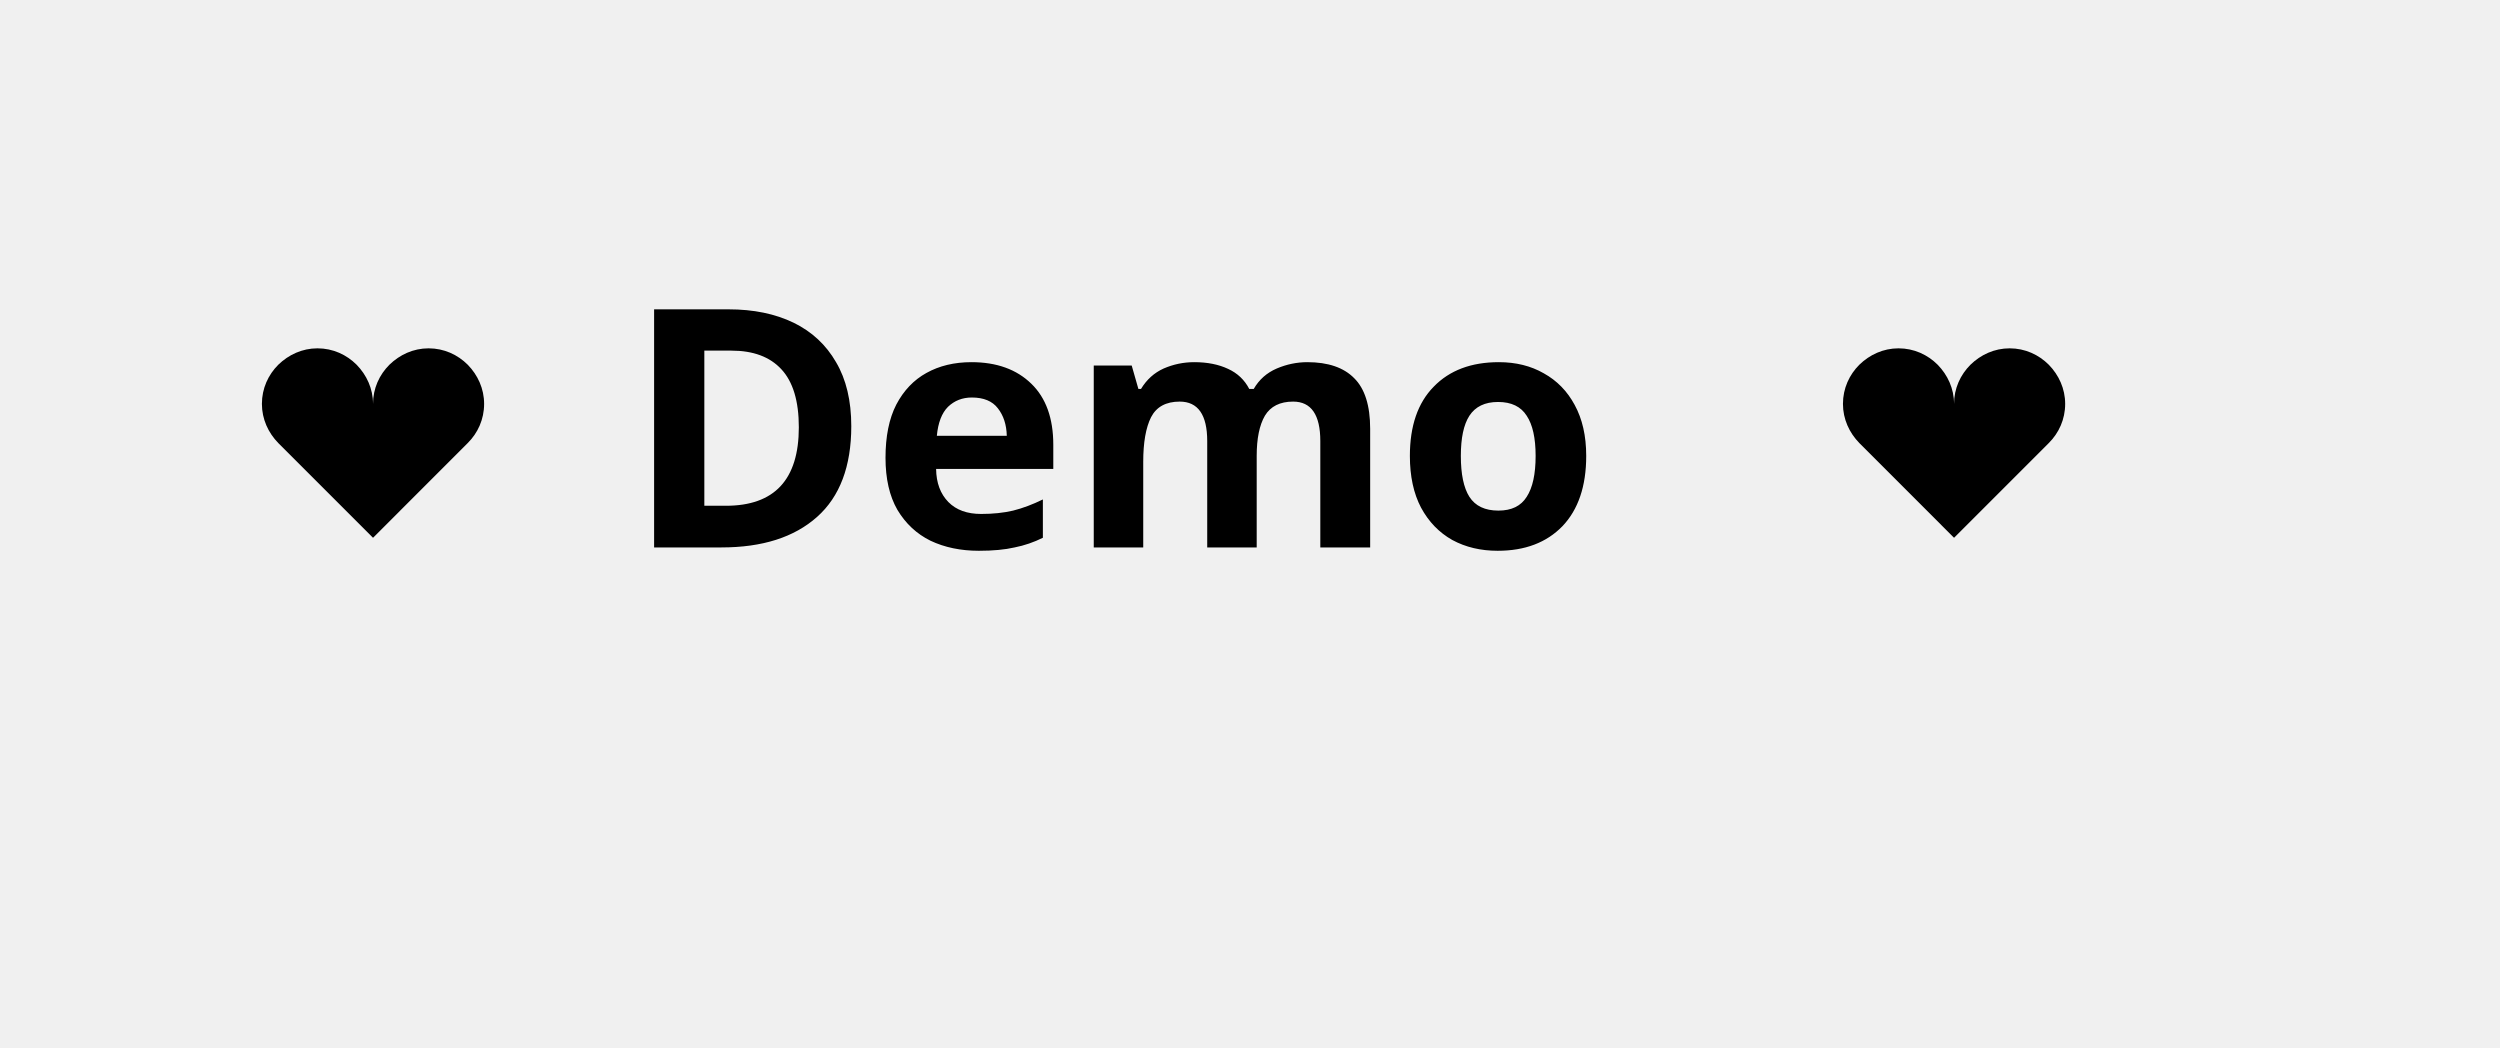
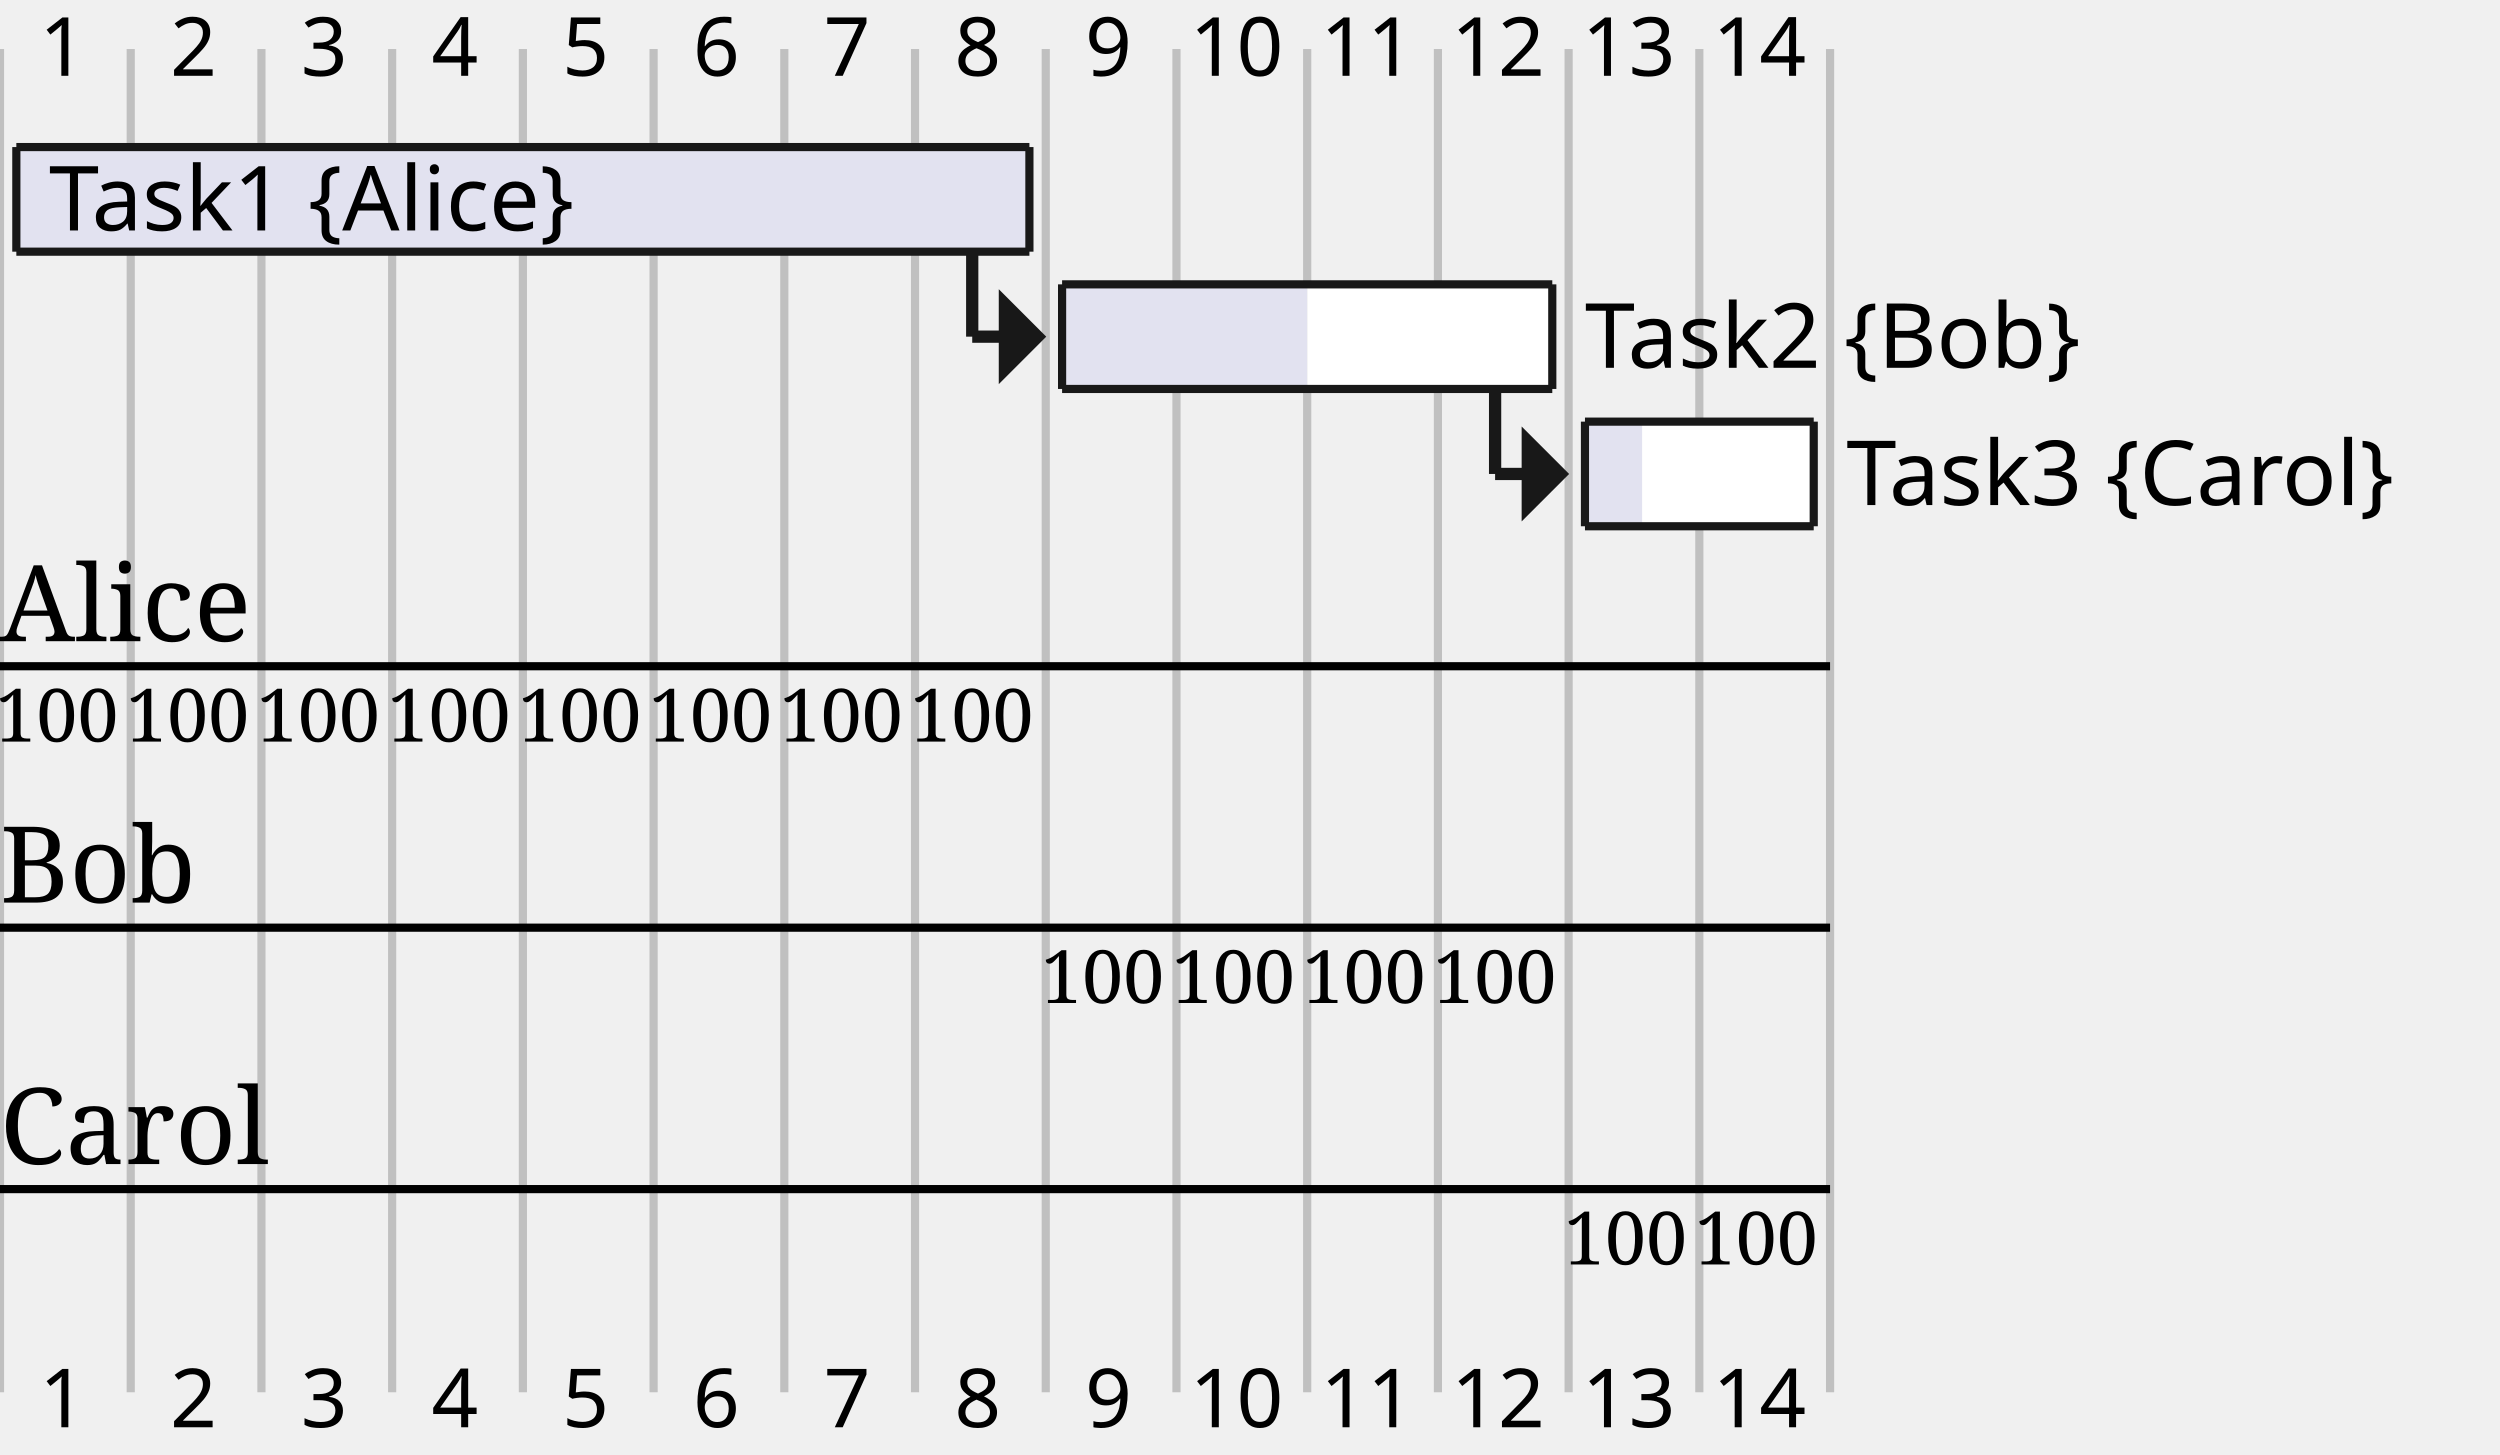
- <svg xmlns="http://www.w3.org/2000/svg" contentStyleType="text/css" height="44px" preserveAspectRatio="none" style="width:105px;height:44px;background:#FFFFFF;" version="1.1" viewBox="0 0 105 44" width="105px" zoomAndPan="magnify">
+ <svg xmlns="http://www.w3.org/2000/svg" contentStyleType="text/css" height="178px" preserveAspectRatio="none" style="width:306px;height:178px;background:#FFFFFF;" version="1.1" viewBox="0 0 306 178" width="306px" zoomAndPan="magnify">
  <defs />
  <g>
-     <path d="M13.333,14.63 C12.692,14.63 12.12,14.899 11.688,15.319 C11.268,15.739 11,16.31 11,16.963 C11,17.605 11.268,18.177 11.688,18.608 L15.667,22.587 L19.645,18.608 C20.065,18.189 20.333,17.617 20.333,16.963 C20.333,16.322 20.065,15.75 19.645,15.319 C19.225,14.899 18.653,14.63 18,14.63 C17.358,14.63 16.787,14.899 16.355,15.319 C15.935,15.739 15.667,16.31 15.667,16.963 C15.667,16.322 15.398,15.75 14.978,15.319 C14.558,14.899 13.987,14.63 13.333,14.63 " fill="#000000" style="stroke:;stroke-width:0.0;stroke-dasharray:;" />
-     <text fill="#000000" font-family="sans-serif" font-size="14" font-weight="bold" lengthAdjust="spacing" textLength="45.322" x="26.207" y="22.995">Demo</text>
-     <path d="M79.737,14.63 C79.095,14.63 78.524,14.899 78.092,15.319 C77.672,15.739 77.404,16.31 77.404,16.963 C77.404,17.605 77.672,18.177 78.092,18.608 L82.07,22.587 L86.049,18.608 C86.469,18.189 86.737,17.617 86.737,16.963 C86.737,16.322 86.469,15.75 86.049,15.319 C85.629,14.899 85.057,14.63 84.404,14.63 C83.762,14.63 83.19,14.899 82.759,15.319 C82.339,15.739 82.07,16.31 82.07,16.963 C82.07,16.322 81.802,15.75 81.382,15.319 C80.962,14.899 80.39,14.63 79.737,14.63 " fill="#000000" style="stroke:;stroke-width:0.0;stroke-dasharray:;" />
+     <line style="stroke:#C0C0C0;stroke-width:1.0;" x1="0" x2="0" y1="6" y2="170.414" />
+     <line style="stroke:#C0C0C0;stroke-width:1.0;" x1="16" x2="16" y1="6" y2="170.414" />
+     <line style="stroke:#C0C0C0;stroke-width:1.0;" x1="32" x2="32" y1="6" y2="170.414" />
+     <line style="stroke:#C0C0C0;stroke-width:1.0;" x1="48" x2="48" y1="6" y2="170.414" />
+     <line style="stroke:#C0C0C0;stroke-width:1.0;" x1="64" x2="64" y1="6" y2="170.414" />
+     <line style="stroke:#C0C0C0;stroke-width:1.0;" x1="80" x2="80" y1="6" y2="170.414" />
+     <line style="stroke:#C0C0C0;stroke-width:1.0;" x1="96" x2="96" y1="6" y2="170.414" />
+     <line style="stroke:#C0C0C0;stroke-width:1.0;" x1="112" x2="112" y1="6" y2="170.414" />
+     <line style="stroke:#C0C0C0;stroke-width:1.0;" x1="128" x2="128" y1="6" y2="170.414" />
+     <line style="stroke:#C0C0C0;stroke-width:1.0;" x1="144" x2="144" y1="6" y2="170.414" />
+     <line style="stroke:#C0C0C0;stroke-width:1.0;" x1="160" x2="160" y1="6" y2="170.414" />
+     <line style="stroke:#C0C0C0;stroke-width:1.0;" x1="176" x2="176" y1="6" y2="170.414" />
+     <line style="stroke:#C0C0C0;stroke-width:1.0;" x1="192" x2="192" y1="6" y2="170.414" />
+     <line style="stroke:#C0C0C0;stroke-width:1.0;" x1="208" x2="208" y1="6" y2="170.414" />
+     <line style="stroke:#C0C0C0;stroke-width:1.0;" x1="224" x2="224" y1="6" y2="170.414" />
+     <text fill="#000000" font-family="sans-serif" font-size="10" lengthAdjust="spacing" textLength="6.362" x="4.819" y="9.282">1</text>
+     <text fill="#000000" font-family="sans-serif" font-size="10" lengthAdjust="spacing" textLength="6.362" x="20.819" y="9.282">2</text>
+     <text fill="#000000" font-family="sans-serif" font-size="10" lengthAdjust="spacing" textLength="6.362" x="36.819" y="9.282">3</text>
+     <text fill="#000000" font-family="sans-serif" font-size="10" lengthAdjust="spacing" textLength="6.362" x="52.819" y="9.282">4</text>
+     <text fill="#000000" font-family="sans-serif" font-size="10" lengthAdjust="spacing" textLength="6.362" x="68.819" y="9.282">5</text>
+     <text fill="#000000" font-family="sans-serif" font-size="10" lengthAdjust="spacing" textLength="6.362" x="84.819" y="9.282">6</text>
+     <text fill="#000000" font-family="sans-serif" font-size="10" lengthAdjust="spacing" textLength="6.362" x="100.819" y="9.282">7</text>
+     <text fill="#000000" font-family="sans-serif" font-size="10" lengthAdjust="spacing" textLength="6.362" x="116.819" y="9.282">8</text>
+     <text fill="#000000" font-family="sans-serif" font-size="10" lengthAdjust="spacing" textLength="6.362" x="132.819" y="9.282">9</text>
+     <text fill="#000000" font-family="sans-serif" font-size="10" lengthAdjust="spacing" textLength="12.725" x="145.638" y="9.282">10</text>
+     <text fill="#000000" font-family="sans-serif" font-size="10" lengthAdjust="spacing" textLength="12.725" x="161.638" y="9.282">11</text>
+     <text fill="#000000" font-family="sans-serif" font-size="10" lengthAdjust="spacing" textLength="12.725" x="177.638" y="9.282">12</text>
+     <text fill="#000000" font-family="sans-serif" font-size="10" lengthAdjust="spacing" textLength="12.725" x="193.638" y="9.282">13</text>
+     <text fill="#000000" font-family="sans-serif" font-size="10" lengthAdjust="spacing" textLength="12.725" x="209.638" y="9.282">14</text>
+     <line style="stroke:#181818;stroke-width:1.5;" x1="119" x2="119" y1="30.805" y2="41.207" />
+     <line style="stroke:#181818;stroke-width:1.5;" x1="119" x2="127" y1="41.207" y2="41.207" />
+     <polygon fill="#181818" points="123,37.207,123,41.207,123,45.207,127,41.207" style="stroke:#181818;stroke-width:1.5;" />
+     <line style="stroke:#181818;stroke-width:1.5;" x1="183" x2="183" y1="47.609" y2="58.012" />
+     <line style="stroke:#181818;stroke-width:1.5;" x1="183" x2="191" y1="58.012" y2="58.012" />
+     <polygon fill="#181818" points="187,54.012,187,58.012,187,62.012,191,58.012" style="stroke:#181818;stroke-width:1.5;" />
+     <rect fill="#E2E2F0" height="12.805" style="stroke:none;stroke-width:1.0;" width="124" x="2" y="18" />
+     <line style="stroke:#181818;stroke-width:1.0;" x1="2" x2="126" y1="18" y2="18" />
+     <line style="stroke:#181818;stroke-width:1.0;" x1="2" x2="126" y1="30.805" y2="30.805" />
+     <line style="stroke:#181818;stroke-width:1.0;" x1="2" x2="2" y1="18" y2="30.805" />
+     <line style="stroke:#181818;stroke-width:1.0;" x1="126" x2="126" y1="18" y2="30.805" />
+     <rect fill="#E2E2F0" height="12.805" style="stroke:none;stroke-width:1.0;" width="30" x="130" y="34.805" />
+     <rect fill="#FFFFFF" height="12.805" style="stroke:none;stroke-width:1.0;" width="30" x="160" y="34.805" />
+     <line style="stroke:#181818;stroke-width:1.0;" x1="130" x2="190" y1="34.805" y2="34.805" />
+     <line style="stroke:#181818;stroke-width:1.0;" x1="130" x2="190" y1="47.609" y2="47.609" />
+     <line style="stroke:#181818;stroke-width:1.0;" x1="130" x2="130" y1="34.805" y2="47.609" />
+     <line style="stroke:#181818;stroke-width:1.0;" x1="190" x2="190" y1="34.805" y2="47.609" />
+     <rect fill="#E2E2F0" height="12.805" style="stroke:none;stroke-width:1.0;" width="7" x="194" y="51.609" />
+     <rect fill="#FFFFFF" height="12.805" style="stroke:none;stroke-width:1.0;" width="21" x="201" y="51.609" />
+     <line style="stroke:#181818;stroke-width:1.0;" x1="194" x2="222" y1="51.609" y2="51.609" />
+     <line style="stroke:#181818;stroke-width:1.0;" x1="194" x2="222" y1="64.414" y2="64.414" />
+     <line style="stroke:#181818;stroke-width:1.0;" x1="194" x2="194" y1="51.609" y2="64.414" />
+     <line style="stroke:#181818;stroke-width:1.0;" x1="222" x2="222" y1="51.609" y2="64.414" />
+     <text fill="#000000" font-family="sans-serif" font-size="11" lengthAdjust="spacing" textLength="76.506" x="6" y="28.21">Task1 {Alice}</text>
+     <text fill="#000000" font-family="sans-serif" font-size="11" lengthAdjust="spacing" textLength="71.312" x="194" y="45.015">Task2 {Bob}</text>
+     <text fill="#000000" font-family="sans-serif" font-size="11" lengthAdjust="spacing" textLength="78.783" x="226" y="61.82">Task3 {Carol}</text>
+     <text fill="#000000" font-family="Serif" font-size="13" lengthAdjust="spacing" textLength="32.678" x="0" y="78.481">Alice</text>
+     <line style="stroke:#000000;stroke-width:1.0;" x1="0" x2="224" y1="81.547" y2="81.547" />
+     <text fill="#000000" font-family="Serif" font-size="9" lengthAdjust="spacing" textLength="17.178" x="-0.589" y="90.768">100</text>
+     <text fill="#000000" font-family="Serif" font-size="9" lengthAdjust="spacing" textLength="17.178" x="15.411" y="90.768">100</text>
+     <text fill="#000000" font-family="Serif" font-size="9" lengthAdjust="spacing" textLength="17.178" x="31.411" y="90.768">100</text>
+     <text fill="#000000" font-family="Serif" font-size="9" lengthAdjust="spacing" textLength="17.178" x="47.411" y="90.768">100</text>
+     <text fill="#000000" font-family="Serif" font-size="9" lengthAdjust="spacing" textLength="17.178" x="63.411" y="90.768">100</text>
+     <text fill="#000000" font-family="Serif" font-size="9" lengthAdjust="spacing" textLength="17.178" x="79.411" y="90.768">100</text>
+     <text fill="#000000" font-family="Serif" font-size="9" lengthAdjust="spacing" textLength="17.178" x="95.411" y="90.768">100</text>
+     <text fill="#000000" font-family="Serif" font-size="9" lengthAdjust="spacing" textLength="17.178" x="111.411" y="90.768">100</text>
+     <text fill="#000000" font-family="Serif" font-size="13" lengthAdjust="spacing" textLength="25.702" x="0" y="110.481">Bob</text>
+     <line style="stroke:#000000;stroke-width:1.0;" x1="0" x2="224" y1="113.547" y2="113.547" />
+     <text fill="#000000" font-family="Serif" font-size="9" lengthAdjust="spacing" textLength="17.178" x="127.411" y="122.768">100</text>
+     <text fill="#000000" font-family="Serif" font-size="9" lengthAdjust="spacing" textLength="17.178" x="143.411" y="122.768">100</text>
+     <text fill="#000000" font-family="Serif" font-size="9" lengthAdjust="spacing" textLength="17.178" x="159.411" y="122.768">100</text>
+     <text fill="#000000" font-family="Serif" font-size="9" lengthAdjust="spacing" textLength="17.178" x="175.411" y="122.768">100</text>
+     <text fill="#000000" font-family="Serif" font-size="13" lengthAdjust="spacing" textLength="35.896" x="0" y="142.481">Carol</text>
+     <line style="stroke:#000000;stroke-width:1.0;" x1="0" x2="224" y1="145.547" y2="145.547" />
+     <text fill="#000000" font-family="Serif" font-size="9" lengthAdjust="spacing" textLength="17.178" x="191.411" y="154.768">100</text>
+     <text fill="#000000" font-family="Serif" font-size="9" lengthAdjust="spacing" textLength="17.178" x="207.411" y="154.768">100</text>
+     <text fill="#000000" font-family="sans-serif" font-size="10" lengthAdjust="spacing" textLength="6.362" x="4.819" y="174.696">1</text>
+     <text fill="#000000" font-family="sans-serif" font-size="10" lengthAdjust="spacing" textLength="6.362" x="20.819" y="174.696">2</text>
+     <text fill="#000000" font-family="sans-serif" font-size="10" lengthAdjust="spacing" textLength="6.362" x="36.819" y="174.696">3</text>
+     <text fill="#000000" font-family="sans-serif" font-size="10" lengthAdjust="spacing" textLength="6.362" x="52.819" y="174.696">4</text>
+     <text fill="#000000" font-family="sans-serif" font-size="10" lengthAdjust="spacing" textLength="6.362" x="68.819" y="174.696">5</text>
+     <text fill="#000000" font-family="sans-serif" font-size="10" lengthAdjust="spacing" textLength="6.362" x="84.819" y="174.696">6</text>
+     <text fill="#000000" font-family="sans-serif" font-size="10" lengthAdjust="spacing" textLength="6.362" x="100.819" y="174.696">7</text>
+     <text fill="#000000" font-family="sans-serif" font-size="10" lengthAdjust="spacing" textLength="6.362" x="116.819" y="174.696">8</text>
+     <text fill="#000000" font-family="sans-serif" font-size="10" lengthAdjust="spacing" textLength="6.362" x="132.819" y="174.696">9</text>
+     <text fill="#000000" font-family="sans-serif" font-size="10" lengthAdjust="spacing" textLength="12.725" x="145.638" y="174.696">10</text>
+     <text fill="#000000" font-family="sans-serif" font-size="10" lengthAdjust="spacing" textLength="12.725" x="161.638" y="174.696">11</text>
+     <text fill="#000000" font-family="sans-serif" font-size="10" lengthAdjust="spacing" textLength="12.725" x="177.638" y="174.696">12</text>
+     <text fill="#000000" font-family="sans-serif" font-size="10" lengthAdjust="spacing" textLength="12.725" x="193.638" y="174.696">13</text>
+     <text fill="#000000" font-family="sans-serif" font-size="10" lengthAdjust="spacing" textLength="12.725" x="209.638" y="174.696">14</text>
  </g>
</svg>
